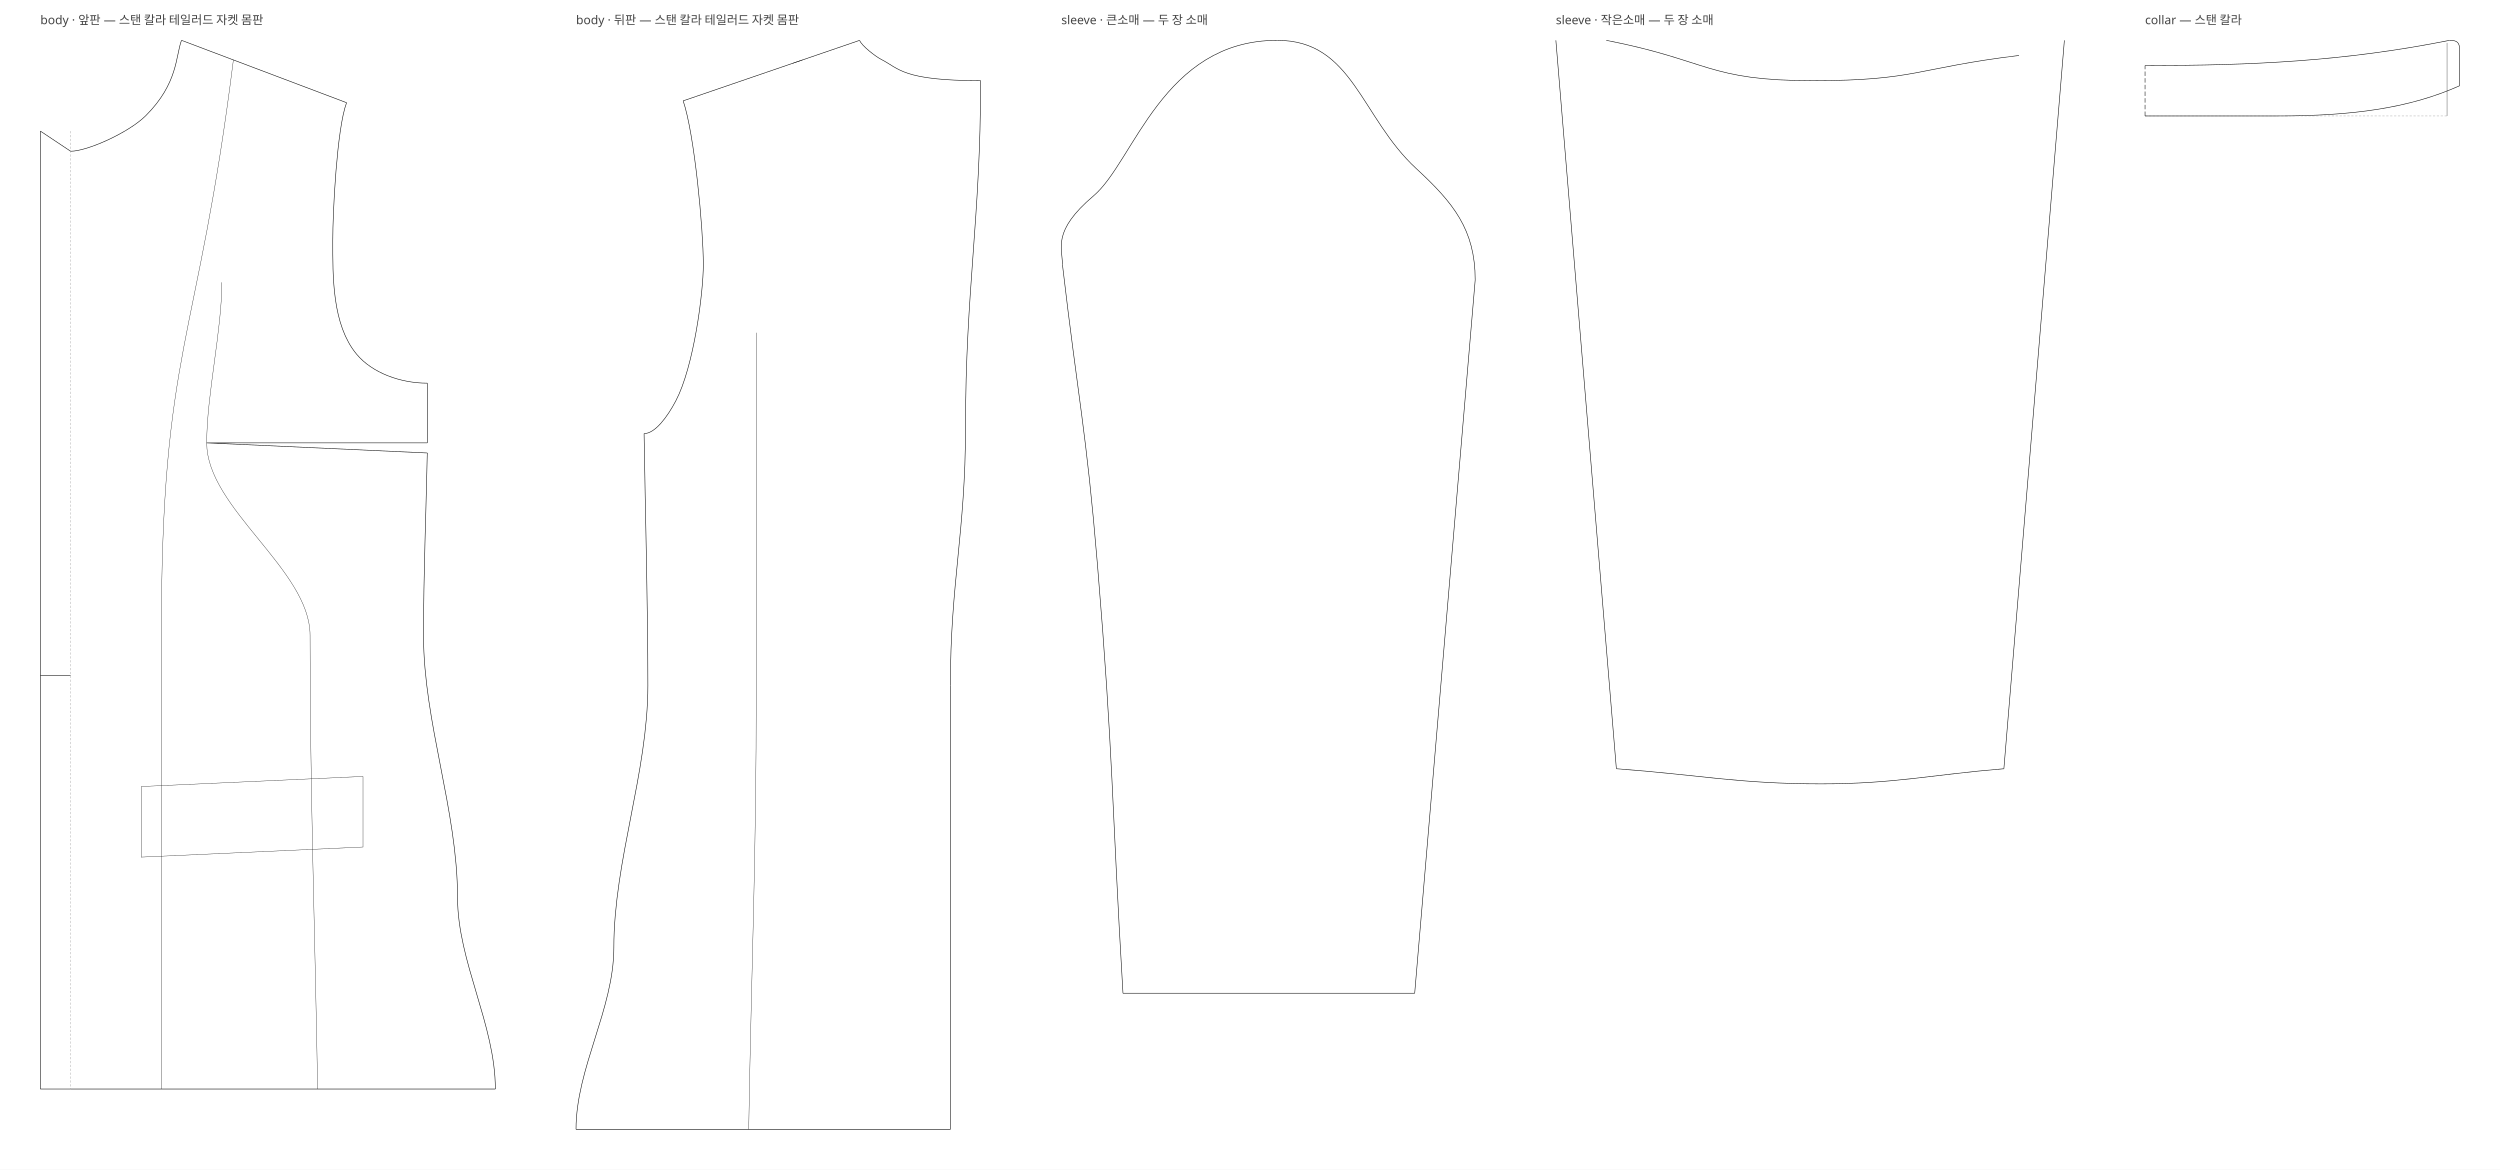
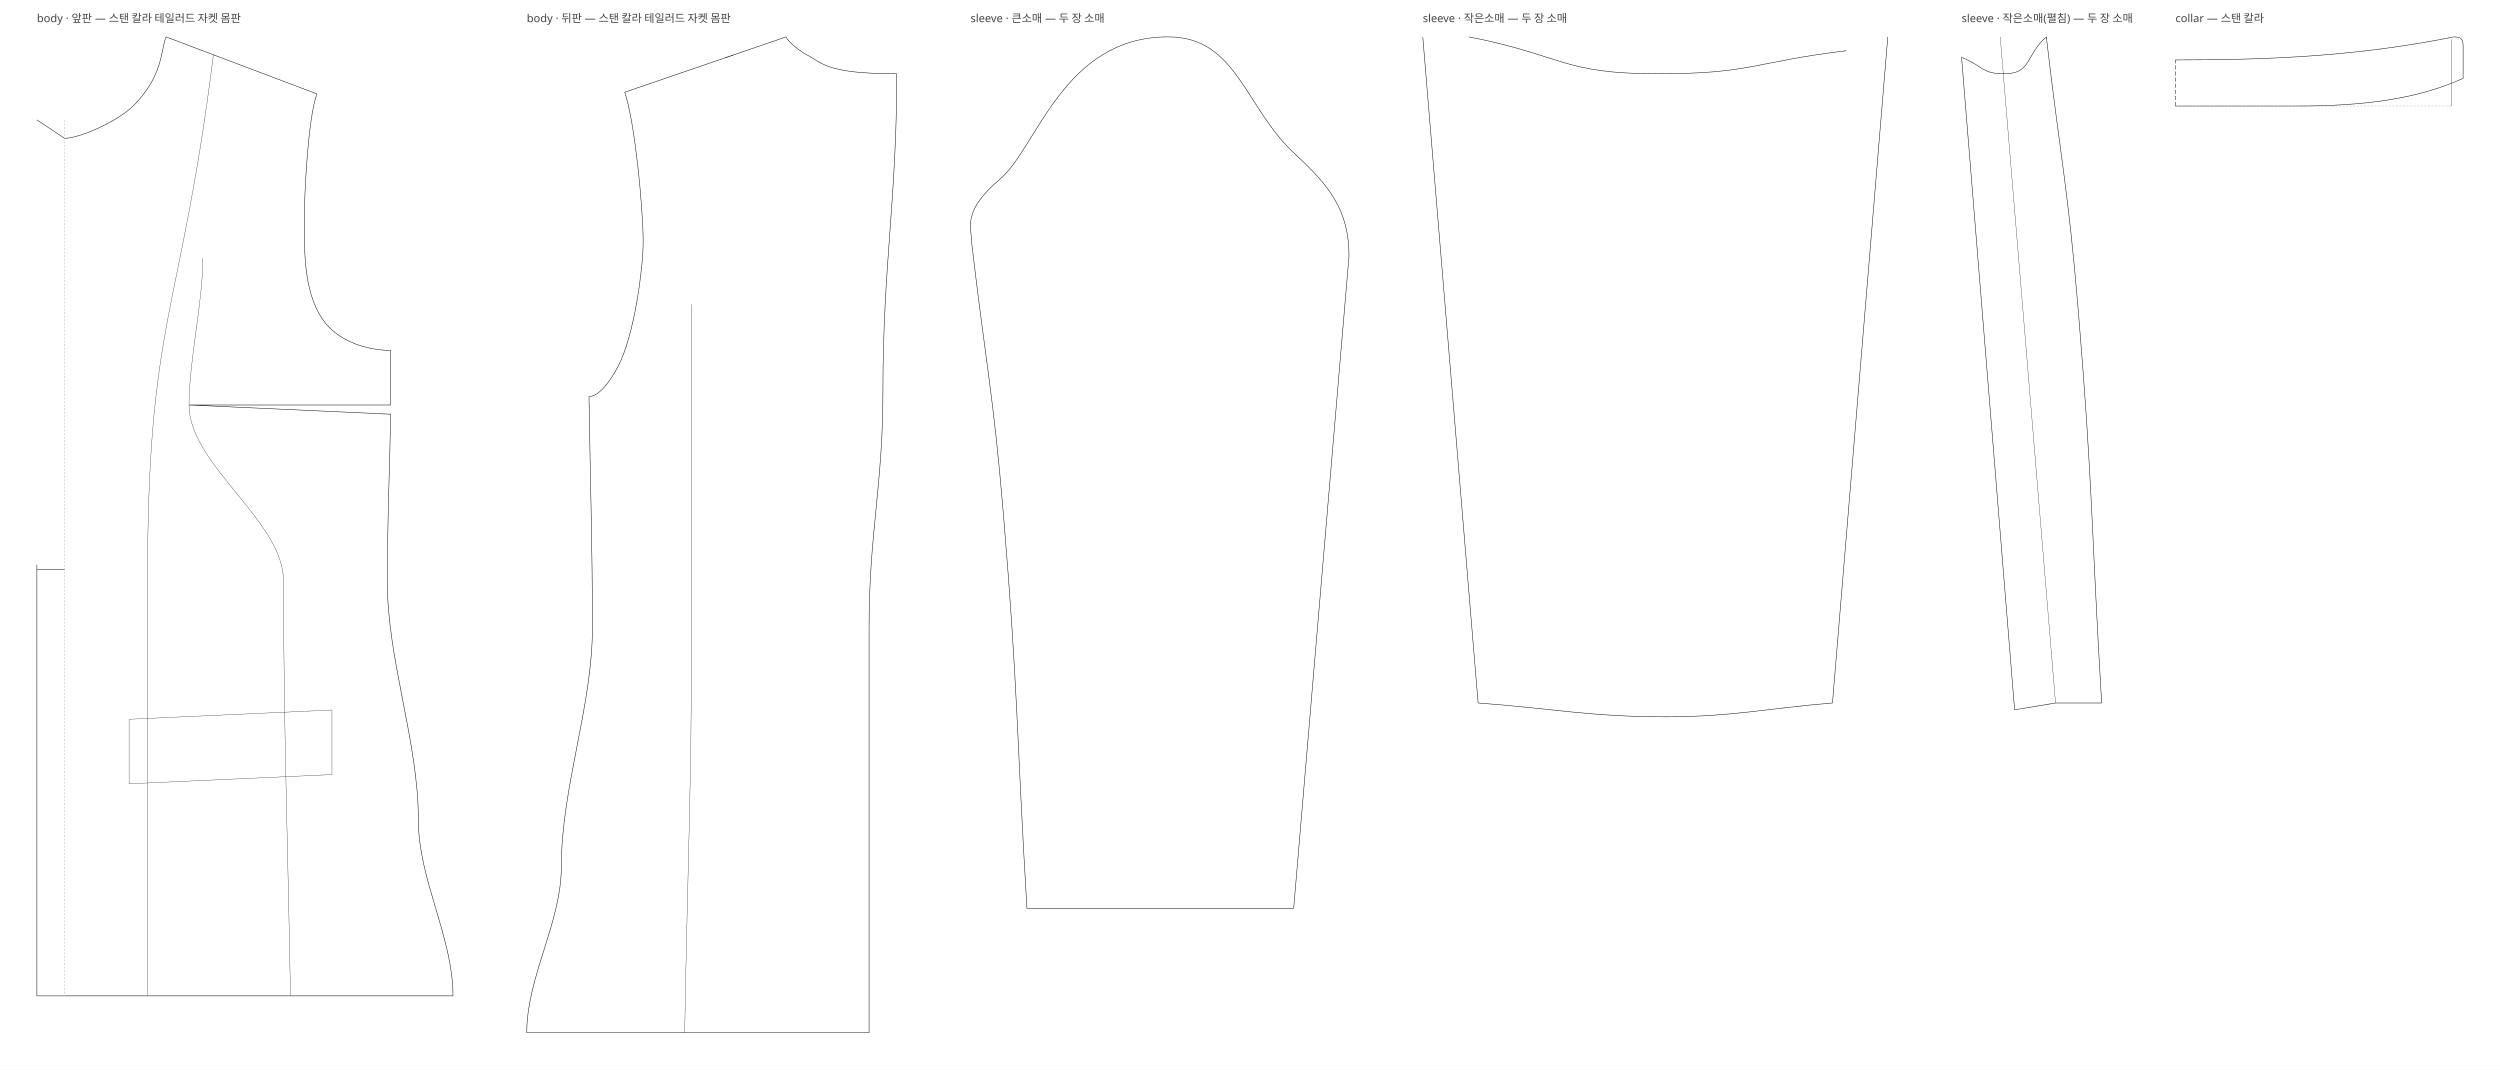
- <svg xmlns="http://www.w3.org/2000/svg" width="1574.342mm" height="736.6mm" viewBox="0 0 1574.342 736.6">
+ <svg xmlns="http://www.w3.org/2000/svg" width="1721.604mm" height="736.6mm" viewBox="0 0 1721.604 736.6">
  <rect width="100%" height="100%" fill="white" />
  <g id="body · 앞판">
    <g id="outline" fill="none" stroke="#111" stroke-width="0.35">
      <path d="M114.3 25.4L218.252 64.679" />
      <path d="M218.252 64.679C212.09 80.985 209.55 133.97 209.55 151.402C209.55 174.107 209.123 204.511 224.592 223.083C234.438 234.904 252.255 241.3 269.081 241.3" />
      <path d="M269.081 241.3L269.081 278.903" />
      <path d="M269.081 285.253C268.295 323.136 266.7 362.159 266.7 400.05C266.7 454.99 288.131 510.21 288.131 565.15C288.131 605.733 311.944 645.217 311.944 685.8" />
      <path d="M44.45 685.8C151.447 685.8 204.946 685.8 311.944 685.8" />
-       <path d="M25.4 82.55L25.4 685.8" />
+       <path d="M25.4 388.938L25.4 685.8" />
      <path d="M25.4 685.8L44.45 685.8" />
      <path d="M114.3 25.4C110.592 35.212 112.247 52.402 91.849 72.799C81.094 83.554 54.939 95.25 44.45 95.25" />
      <path d="M44.45 95.25L25.4 82.55" />
    </g>
    <g id="dart" fill="none" stroke="#111" stroke-width="0.35">
      <path d="M269.081 278.903L130.175 278.903L269.081 285.253" />
    </g>
    <g id="construction" fill="none" stroke="#888" stroke-width="0.21" stroke-dasharray="1.4,1.05">
      <path d="M44.45 82.55L44.45 685.8" />
    </g>
    <g id="mark" fill="none" stroke="#111" stroke-width="0.21">
      <path d="M139.7 177.8C139.7 208.265 130.175 248.438 130.175 278.903C130.175 320.161 195.262 358.793 195.262 400.05C195.262 500.076 198.358 585.787 200.025 685.8" />
      <path d="M88.9 495.3L228.6 488.95" />
      <path d="M88.9 495.3L88.9 539.75L228.6 533.4L228.6 488.95" />
      <path d="M146.971 37.745C124.285 218.897 101.6 217.483 101.6 400.05C101.6 514.35 101.6 571.5 101.6 685.8" />
    </g>
    <g id="notch" fill="none" stroke="#111" stroke-width="0.35">
-       <path d="M44.45 425.45L25.4 425.45" />
+       <path d="M44.45 392.113L25.4 392.113" />
    </g>
    <text x="25.4" y="15.24" font-size="7.62" font-family="sans-serif" fill="#444">body · 앞판 — 스탠 칼라 테일러드 자켓 몸판</text>
  </g>
  <g id="body · 뒤판">
    <g id="outline" fill="none" stroke="#111" stroke-width="0.35">
      <path d="M541.337 25.4C542.505 28.804 551.596 35.706 554.808 37.33C566.259 43.12 568.135 50.8 617.538 50.8" />
      <path d="M430.212 63.5C437.293 84.153 442.913 143.815 442.913 166.688C442.913 184.2 436.982 230.822 425.548 252.511C420.208 262.641 412.477 273.05 405.606 273.05" />
      <path d="M617.538 50.8C617.538 138.513 608.012 182.162 608.012 269.875C608.012 334.757 598.487 366.918 598.487 431.8" />
      <path d="M598.487 431.8L598.487 711.2" />
      <path d="M541.337 25.4L430.212 63.5" />
      <path d="M405.606 273.05C406.392 325.438 407.987 379.407 407.987 431.8C407.987 486.74 386.556 541.96 386.556 596.9C386.556 635.429 362.744 672.671 362.744 711.2" />
      <path d="M598.487 711.2C504.19 711.2 457.041 711.2 362.744 711.2" />
    </g>
    <g id="mark" fill="none" stroke="#111" stroke-width="0.21">
      <path d="M505.297 37.757L499.29 39.816" />
      <path d="M476.25 209.55C476.25 233.68 476.25 245.745 476.25 269.875C476.25 334.645 476.25 367.03 476.25 431.8C476.25 543.576 473.392 599.44 471.487 711.2" />
    </g>
    <text x="362.744" y="15.24" font-size="7.62" font-family="sans-serif" fill="#444">body · 뒤판 — 스탠 칼라 테일러드 자켓 몸판</text>
  </g>
  <g id="sleeve · 큰소매">
    <g id="outline" fill="none" stroke="#111" stroke-width="0.35">
      <path d="M669.078 166.771C669.078 156.224 662.342 145.597 688.716 123.272C714.154 101.74 732.082 25.4 804.34 25.4" />
      <path d="M804.34 25.4C851.992 25.4 856.873 73.87 891.895 106.184C915.213 127.699 928.986 144.569 928.986 176.296" />
      <path d="M928.986 176.296C925.503 217.357 917.29 314.181 913.777 355.6C907.459 430.085 903.659 474.885 890.886 625.475" />
      <path d="M669.078 166.771C678.993 251.744 684.031 270.344 691.112 355.6C701.182 476.841 699.948 504.031 707.178 625.475" />
      <path d="M707.178 625.475L890.886 625.475" />
    </g>
    <text x="668.337" y="15.24" font-size="7.62" font-family="sans-serif" fill="#444">sleeve · 큰소매 — 두 장 소매</text>
  </g>
  <g id="sleeve · 작은소매">
    <g id="outline" fill="none" stroke="#111" stroke-width="0.35">
      <path d="M979.786 25.4L1017.886 484.104" />
      <path d="M1300.018 25.4L1261.918 484.104" />
      <path d="M1017.886 484.104C1069.451 487.914 1095.093 493.629 1146.798 493.629C1193.004 493.629 1215.87 487.914 1261.918 484.104" />
      <path d="M1271.443 34.925C1206.466 42.862 1206.949 50.8 1141.489 50.8C1075.283 50.8 1076.512 38.1 1011.536 25.4" />
    </g>
    <text x="979.786" y="15.24" font-size="7.62" font-family="sans-serif" fill="#444">sleeve · 작은소매 — 두 장 소매</text>
  </g>
+   <g id="sleeve · 작은소매(펼침)">
+     <g id="outline" fill="none" stroke="#111" stroke-width="0.35">
+       <path d="M1409.18 25.4C1419.096 110.373 1424.133 128.973 1431.214 214.229C1441.285 335.47 1440.051 362.66 1447.28 484.104" />
+       <path d="M1447.28 484.104L1415.53 484.104L1387.347 488.818" />
+       <path d="M1387.347 488.818C1377.471 367.339 1375.276 340.344 1365.4 218.865C1358.838 138.155 1357.38 120.219 1350.818 39.509" />
+       <path d="M1350.818 39.509C1365.409 45.154 1364.355 50.8 1379.999 50.8C1399.343 50.8 1394.59 38.1 1409.18 25.4" />
+     </g>
+     <g id="mark" fill="none" stroke="#111" stroke-width="0.21">
+       <path d="M1377.43 25.4L1415.53 484.104" />
+     </g>
+     <text x="1350.818" y="15.24" font-size="7.62" font-family="sans-serif" fill="#444">sleeve · 작은소매(펼침) — 두 장 소매</text>
+   </g>
  <g id="collar">
    <g id="outline" fill="none" stroke="#111" stroke-width="0.35">
-       <path d="M1350.818 73.025C1378.388 73.025 1406.794 73.025 1434.364 73.025C1480.824 73.025 1517.166 68.274 1548.942 53.975" />
-       <path d="M1548.942 53.975C1548.942 46.641 1548.942 39.084 1548.942 31.75C1548.942 26.811 1547.531 25.4 1542.592 25.4" />
-       <path d="M1542.592 25.4C1476.55 38.609 1418.169 41.275 1350.818 41.275" />
+       <path d="M1498.08 73.025C1525.65 73.025 1554.056 73.025 1581.626 73.025C1628.086 73.025 1664.428 68.274 1696.204 53.975" />
+       <path d="M1696.204 53.975C1696.204 46.641 1696.204 39.084 1696.204 31.75C1696.204 26.811 1694.793 25.4 1689.854 25.4" />
+       <path d="M1689.854 25.4C1623.812 38.609 1565.431 41.275 1498.08 41.275" />
    </g>
    <g id="construction" fill="none" stroke="#888" stroke-width="0.21" stroke-dasharray="1.4,1.05">
-       <path d="M1350.818 73.025L1540.99 73.025" />
+       <path d="M1498.08 73.025L1688.252 73.025" />
    </g>
    <g id="mark" fill="none" stroke="#111" stroke-width="0.21">
-       <path d="M1540.99 73.025L1540.99 26.987" />
+       <path d="M1688.252 73.025L1688.252 26.987" />
    </g>
    <g id="fold" fill="none" stroke="#111" stroke-width="0.35" stroke-dasharray="2.8,1.4">
-       <path d="M1350.818 73.025L1350.818 41.275" />
+       <path d="M1498.08 73.025L1498.08 41.275" />
    </g>
-     <text x="1350.818" y="15.24" font-size="7.62" font-family="sans-serif" fill="#444">collar — 스탠 칼라</text>
+     <text x="1498.08" y="15.24" font-size="7.62" font-family="sans-serif" fill="#444">collar — 스탠 칼라</text>
  </g>
</svg>
